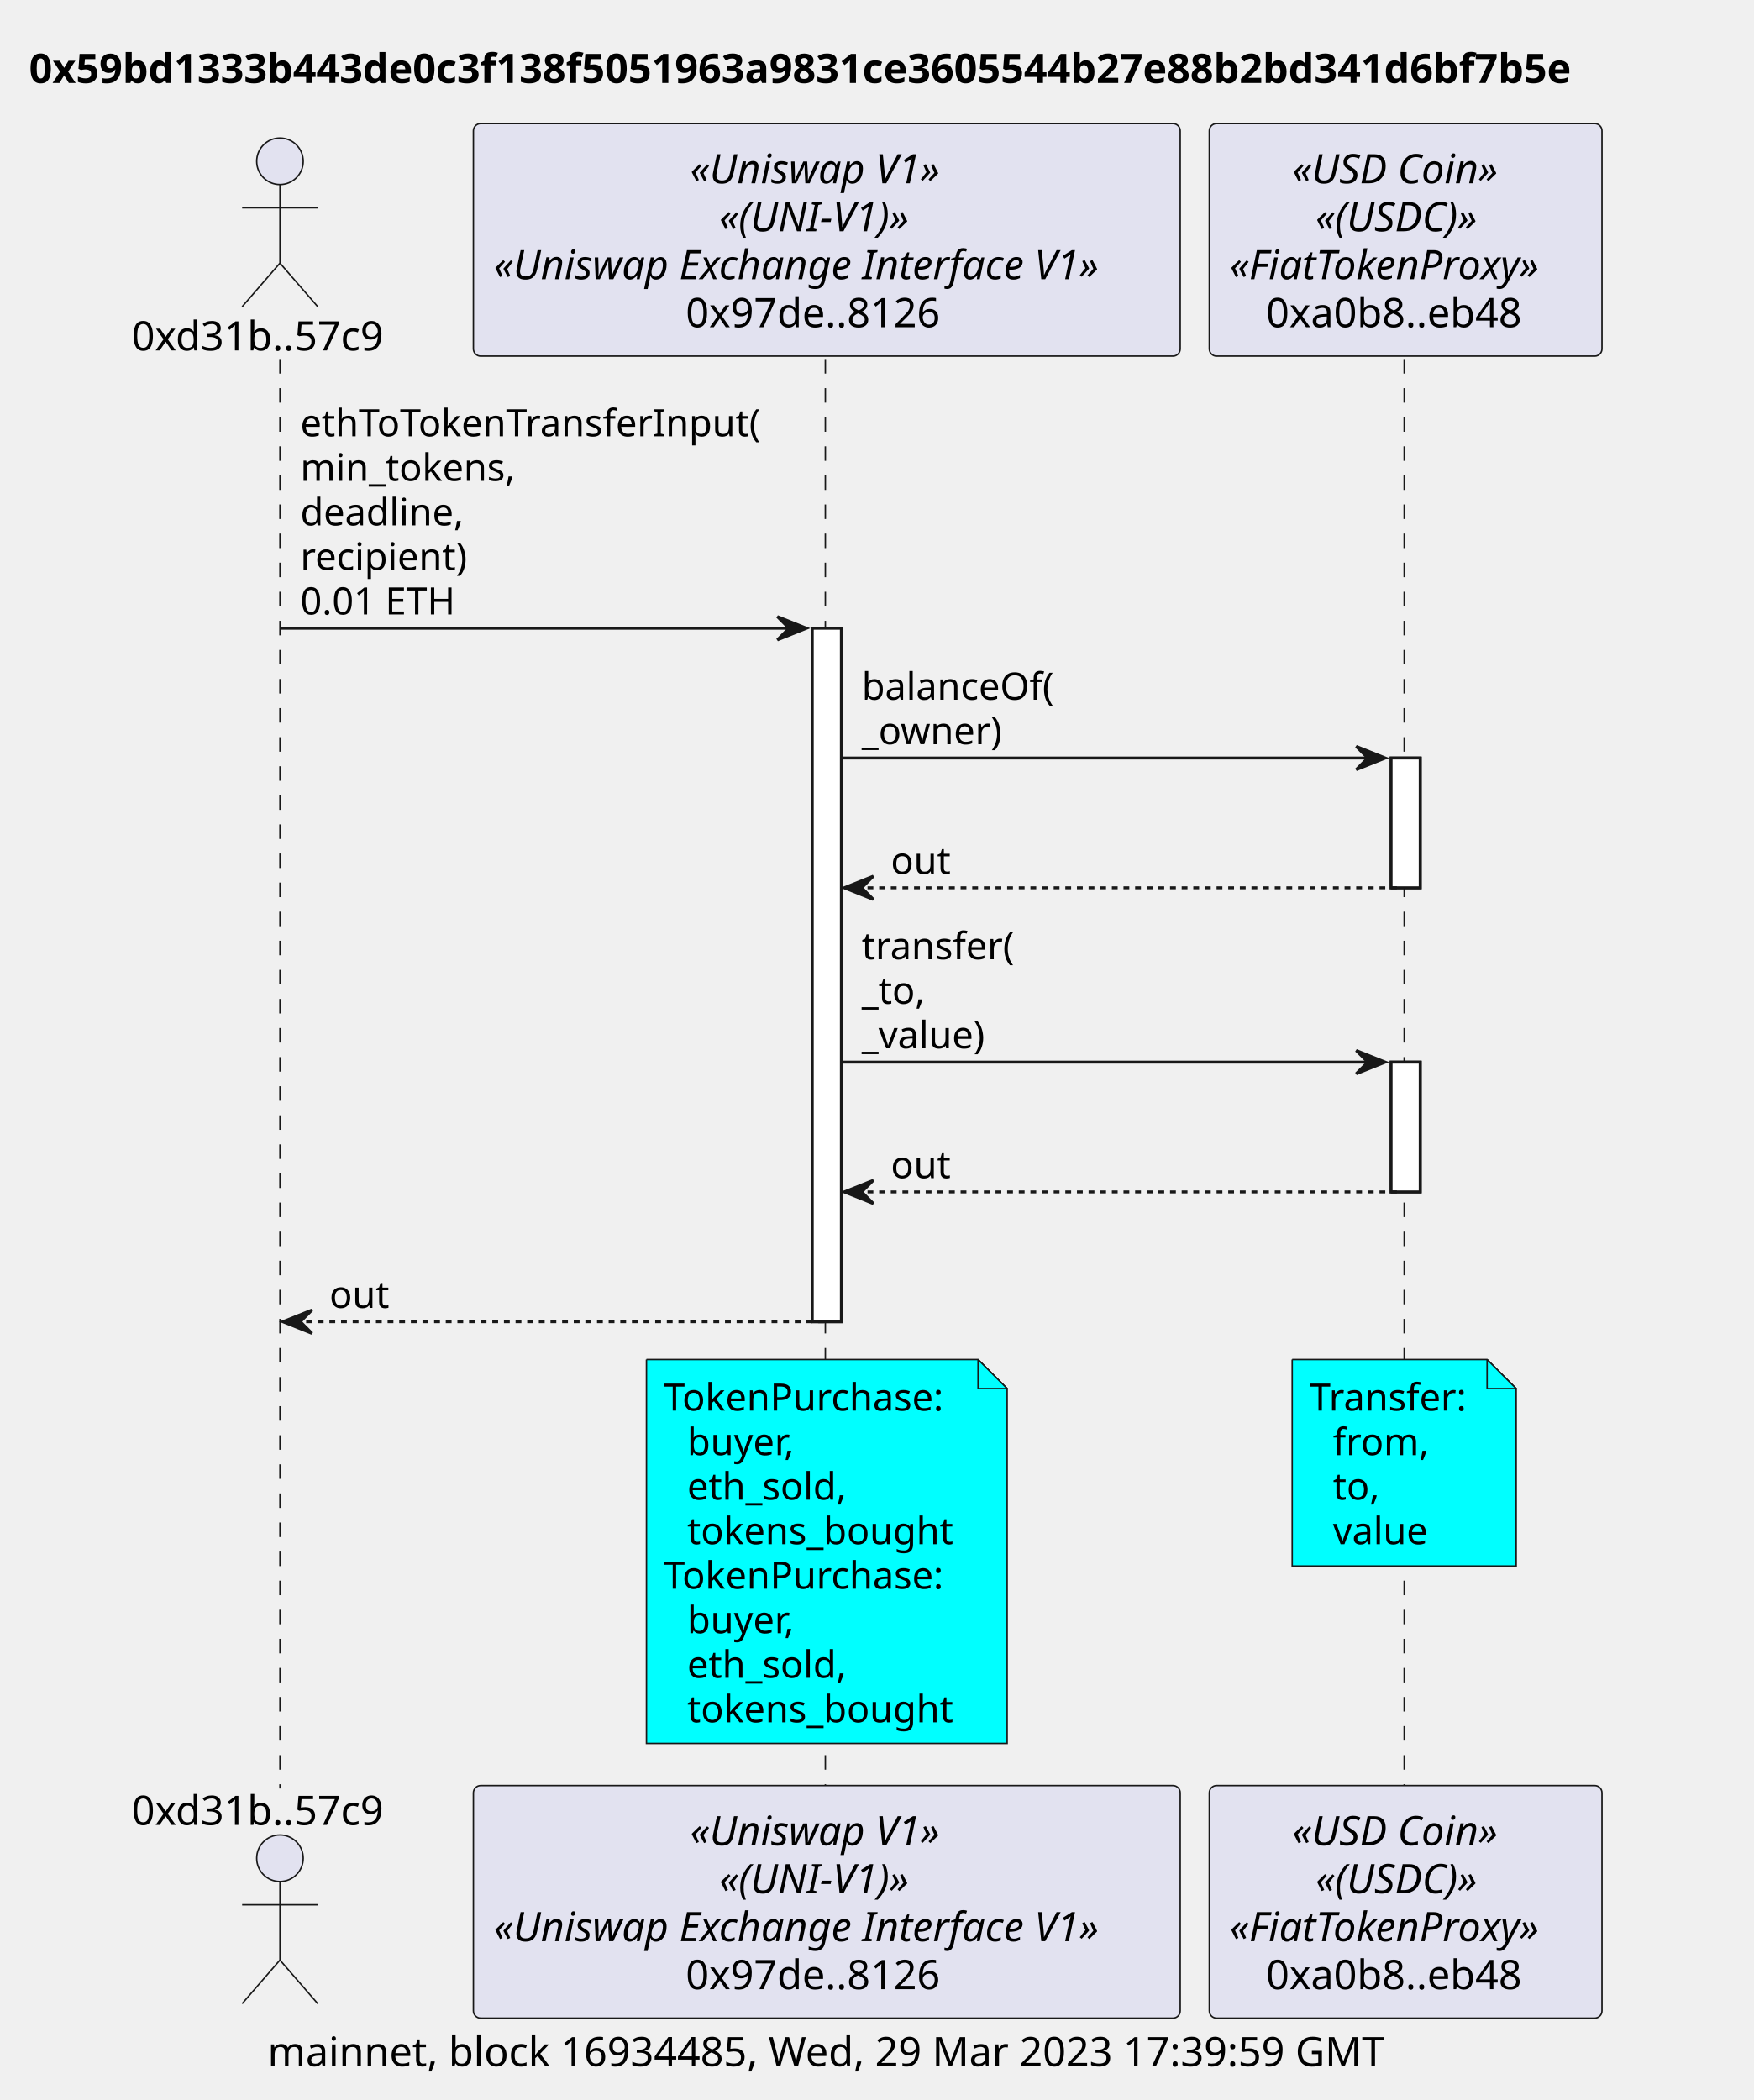
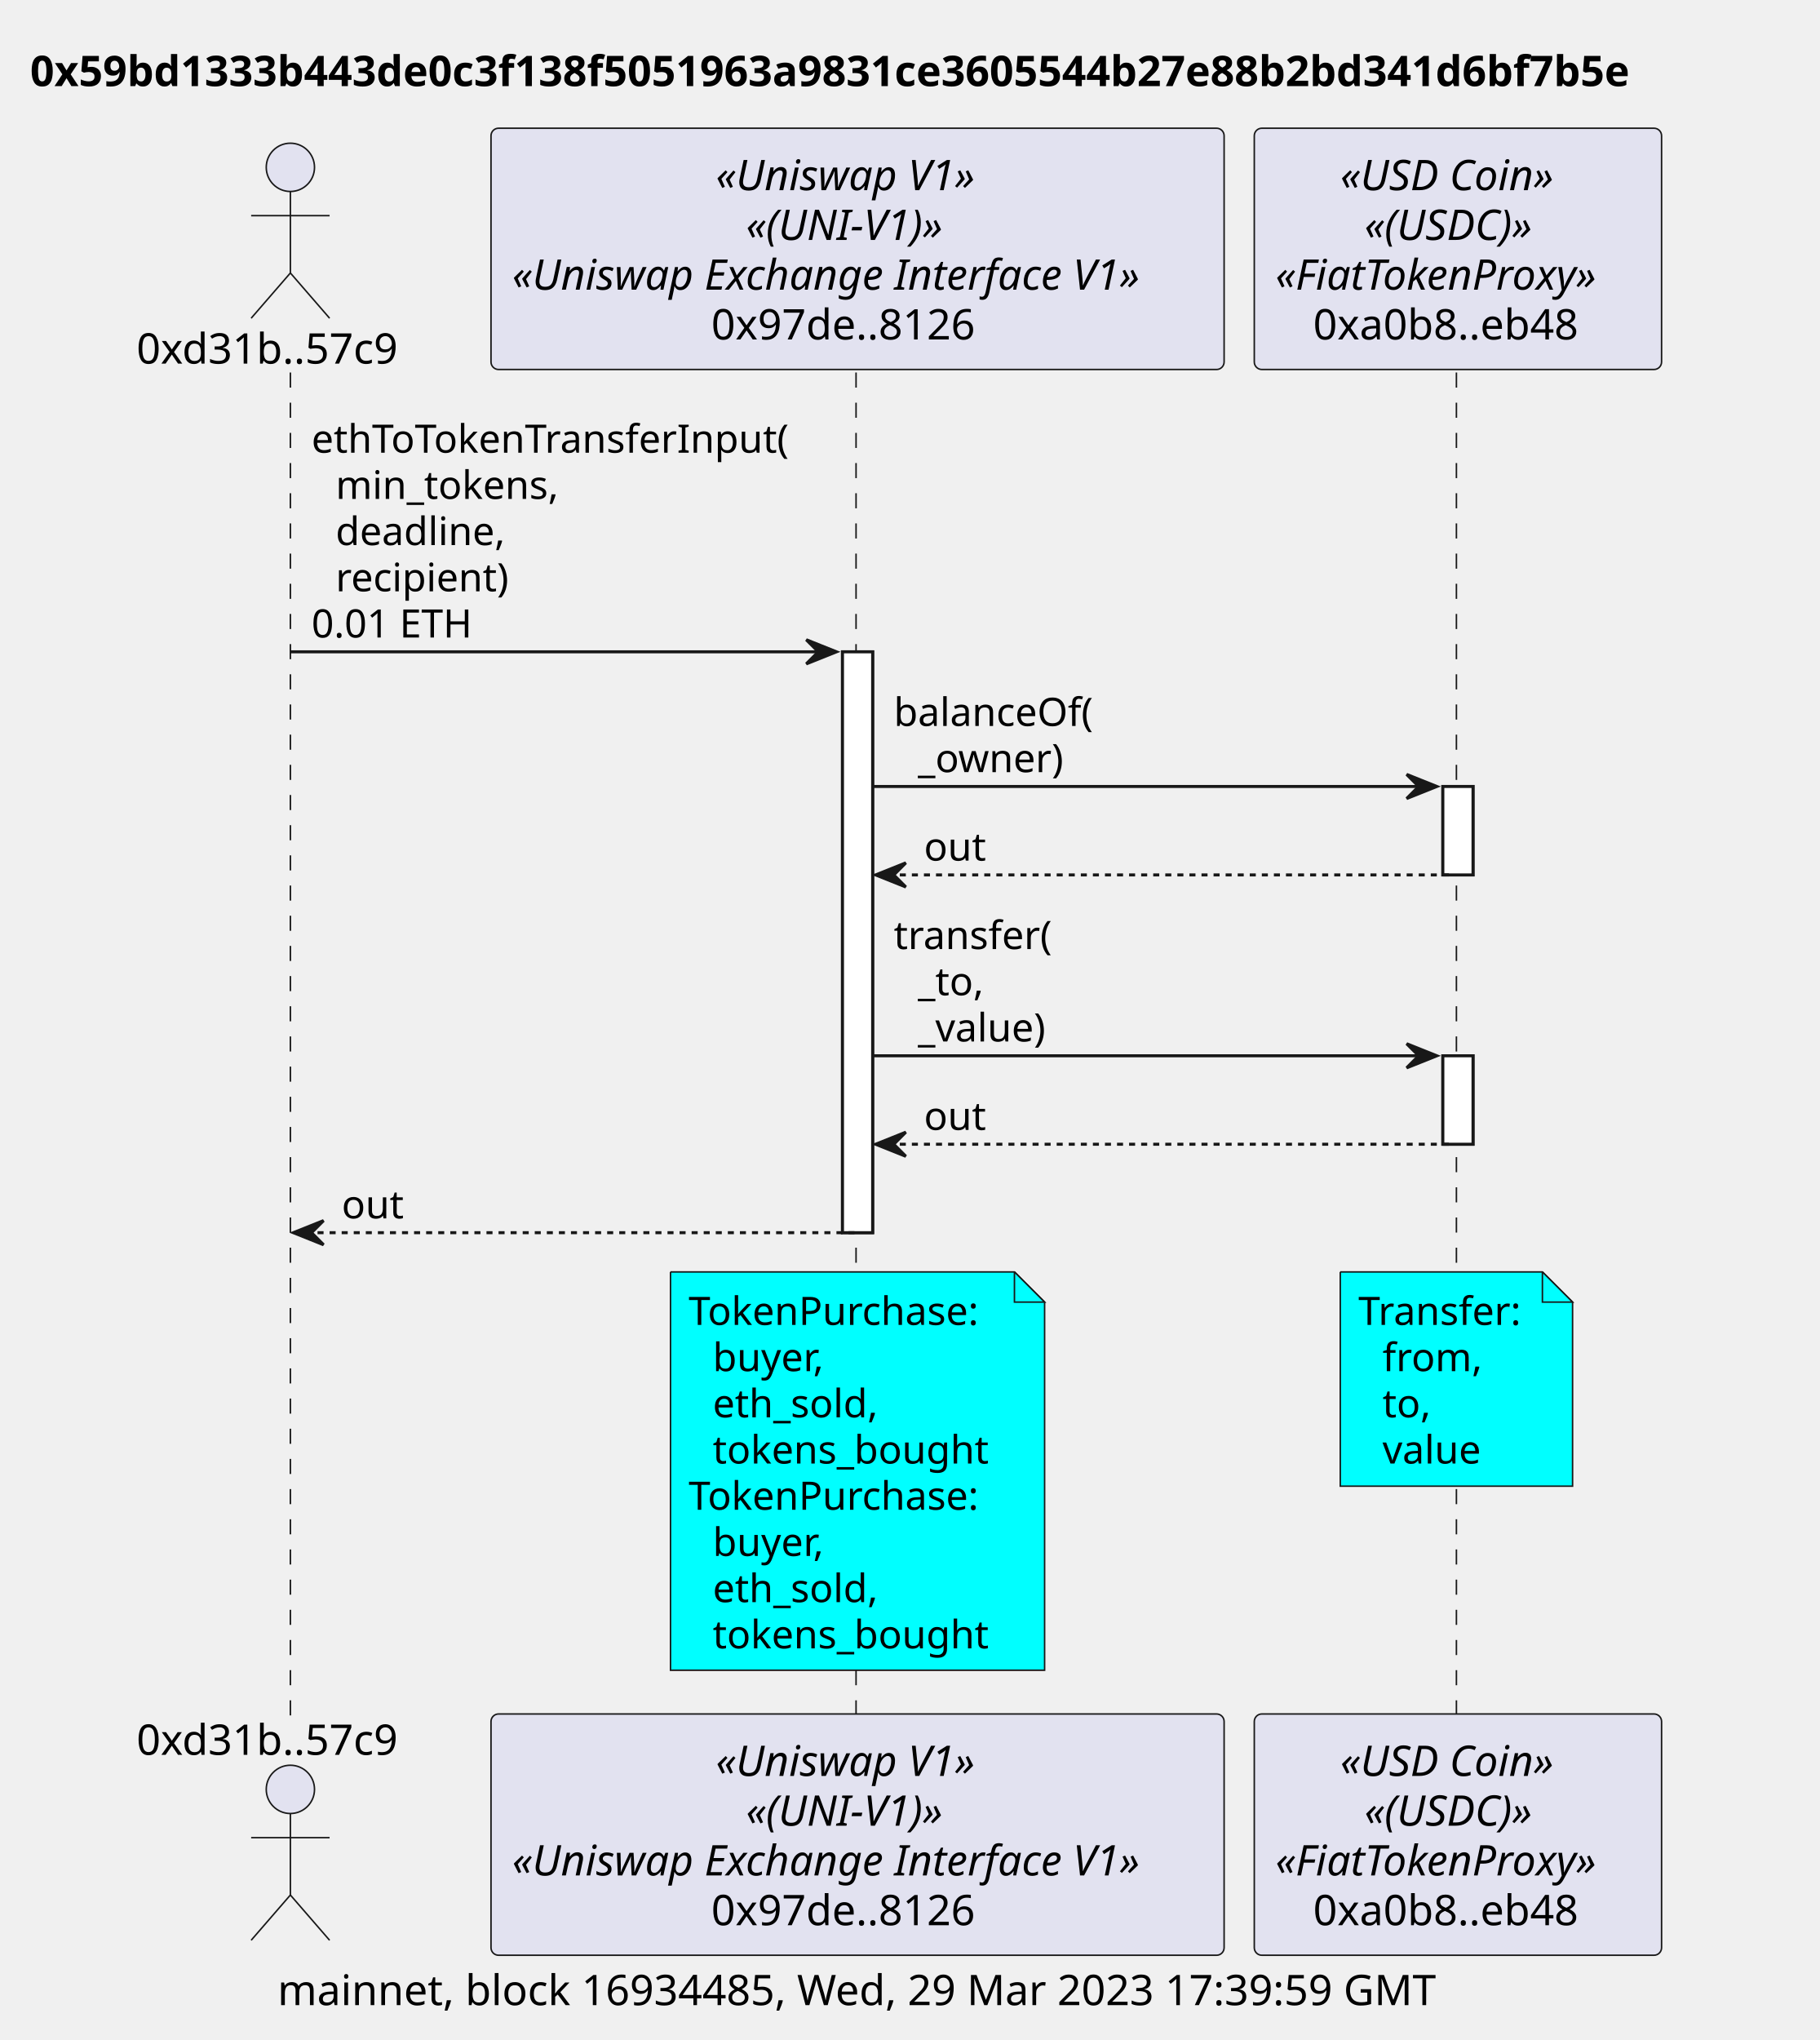
- <svg xmlns="http://www.w3.org/2000/svg" contentStyleType="text/css" height="722px" preserveAspectRatio="none" style="width:603px;height:722px;background:#FFFFFF;" version="1.1" viewBox="0 0 603 722" width="603px" zoomAndPan="magnify">
+ <svg xmlns="http://www.w3.org/2000/svg" contentStyleType="text/css" height="676px" preserveAspectRatio="none" style="width:603px;height:676px;background:#FFFFFF;" version="1.1" viewBox="0 0 603 676" width="603px" zoomAndPan="magnify">
  <defs />
  <g>
    <text fill="#000000" font-family="sans-serif" font-size="14" font-weight="bold" lengthAdjust="spacing" textLength="575" x="10" y="28.535">0x59bd1333b443de0c3f138f5051963a9831ce3605544b27e88b2bd341d6bf7b5e</text>
-     <text fill="#000000" font-family="sans-serif" font-size="14" lengthAdjust="spacing" textLength="411" x="92" y="710.383">mainnet, block 16934485, Wed, 29 Mar 2023 17:39:59 GMT</text>
-     <rect fill="#FFFFFF" height="238.416" style="stroke:#181818;stroke-width:1.0;" width="10" x="279.25" y="215.994" />
-     <rect fill="#FFFFFF" height="44.621" style="stroke:#181818;stroke-width:1.0;" width="10" x="478.25" y="260.615" />
-     <rect fill="#FFFFFF" height="44.621" style="stroke:#181818;stroke-width:1.0;" width="10" x="478.25" y="365.168" />
-     <line style="stroke:#181818;stroke-width:0.5;stroke-dasharray:5.0,5.0;" x1="96.25" x2="96.25" y1="123.441" y2="614.894" />
-     <line style="stroke:#181818;stroke-width:0.5;stroke-dasharray:5.0,5.0;" x1="283.75" x2="283.75" y1="123.441" y2="614.894" />
-     <line style="stroke:#181818;stroke-width:0.5;stroke-dasharray:5.0,5.0;" x1="482.75" x2="482.75" y1="123.441" y2="614.894" />
+     <text fill="#000000" font-family="sans-serif" font-size="14" lengthAdjust="spacing" textLength="411" x="92" y="664.451">mainnet, block 16934485, Wed, 29 Mar 2023 17:39:59 GMT</text>
+     <rect fill="#FFFFFF" height="192.484" style="stroke:#181818;stroke-width:1.0;" width="10" x="279.25" y="215.994" />
+     <rect fill="#FFFFFF" height="29.311" style="stroke:#181818;stroke-width:1.0;" width="10" x="478.25" y="260.615" />
+     <rect fill="#FFFFFF" height="29.311" style="stroke:#181818;stroke-width:1.0;" width="10" x="478.25" y="349.857" />
+     <line style="stroke:#181818;stroke-width:0.5;stroke-dasharray:5.0,5.0;" x1="96.25" x2="96.25" y1="123.441" y2="568.963" />
+     <line style="stroke:#181818;stroke-width:0.5;stroke-dasharray:5.0,5.0;" x1="283.75" x2="283.75" y1="123.441" y2="568.963" />
+     <line style="stroke:#181818;stroke-width:0.5;stroke-dasharray:5.0,5.0;" x1="482.75" x2="482.75" y1="123.441" y2="568.963" />
    <text fill="#000000" font-family="sans-serif" font-size="14" lengthAdjust="spacing" textLength="96" x="45.25" y="120.488">0xd31b..57c9</text>
    <ellipse cx="96.25" cy="55.453" fill="#E2E2F0" rx="8" ry="8" style="stroke:#181818;stroke-width:0.5;" />
    <path d="M96.25,63.453 L96.25,90.453 M83.25,71.453 L109.25,71.453 M96.25,90.453 L83.25,105.453 M96.25,90.453 L109.25,105.453 " fill="none" style="stroke:#181818;stroke-width:0.5;" />
-     <text fill="#000000" font-family="sans-serif" font-size="14" lengthAdjust="spacing" textLength="96" x="45.25" y="627.43">0xd31b..57c9</text>
-     <ellipse cx="96.25" cy="638.883" fill="#E2E2F0" rx="8" ry="8" style="stroke:#181818;stroke-width:0.5;" />
-     <path d="M96.25,646.883 L96.25,673.883 M83.25,654.883 L109.25,654.883 M96.25,673.883 L83.25,688.883 M96.25,673.883 L109.25,688.883 " fill="none" style="stroke:#181818;stroke-width:0.5;" />
+     <text fill="#000000" font-family="sans-serif" font-size="14" lengthAdjust="spacing" textLength="96" x="45.25" y="581.498">0xd31b..57c9</text>
+     <ellipse cx="96.25" cy="592.951" fill="#E2E2F0" rx="8" ry="8" style="stroke:#181818;stroke-width:0.5;" />
+     <path d="M96.25,600.951 L96.25,627.951 M83.25,608.951 L109.25,608.951 M96.25,627.951 L83.25,642.951 M96.25,627.951 L109.25,642.951 " fill="none" style="stroke:#181818;stroke-width:0.5;" />
    <rect fill="#E2E2F0" height="79.953" rx="2.5" ry="2.5" style="stroke:#181818;stroke-width:0.5;" width="243" x="162.75" y="42.488" />
    <text fill="#000000" font-family="sans-serif" font-size="14" font-style="italic" lengthAdjust="spacing" textLength="94" x="237.25" y="63.023">«Uniswap V1»</text>
    <text fill="#000000" font-family="sans-serif" font-size="14" font-style="italic" lengthAdjust="spacing" textLength="74" x="247.25" y="79.512">«(UNI-V1)»</text>
    <text fill="#000000" font-family="sans-serif" font-size="14" font-style="italic" lengthAdjust="spacing" textLength="229" x="169.75" y="96">«Uniswap Exchange Interface V1»</text>
    <text fill="#000000" font-family="sans-serif" font-size="14" lengthAdjust="spacing" textLength="97" x="235.75" y="112.488">0x97de..8126</text>
-     <rect fill="#E2E2F0" height="79.953" rx="2.5" ry="2.5" style="stroke:#181818;stroke-width:0.5;" width="243" x="162.75" y="613.894" />
-     <text fill="#000000" font-family="sans-serif" font-size="14" font-style="italic" lengthAdjust="spacing" textLength="94" x="237.25" y="634.43">«Uniswap V1»</text>
-     <text fill="#000000" font-family="sans-serif" font-size="14" font-style="italic" lengthAdjust="spacing" textLength="74" x="247.25" y="650.918">«(UNI-V1)»</text>
-     <text fill="#000000" font-family="sans-serif" font-size="14" font-style="italic" lengthAdjust="spacing" textLength="229" x="169.75" y="667.406">«Uniswap Exchange Interface V1»</text>
-     <text fill="#000000" font-family="sans-serif" font-size="14" lengthAdjust="spacing" textLength="97" x="235.75" y="683.894">0x97de..8126</text>
+     <rect fill="#E2E2F0" height="79.953" rx="2.5" ry="2.5" style="stroke:#181818;stroke-width:0.5;" width="243" x="162.75" y="567.963" />
+     <text fill="#000000" font-family="sans-serif" font-size="14" font-style="italic" lengthAdjust="spacing" textLength="94" x="237.25" y="588.498">«Uniswap V1»</text>
+     <text fill="#000000" font-family="sans-serif" font-size="14" font-style="italic" lengthAdjust="spacing" textLength="74" x="247.25" y="604.986">«(UNI-V1)»</text>
+     <text fill="#000000" font-family="sans-serif" font-size="14" font-style="italic" lengthAdjust="spacing" textLength="229" x="169.75" y="621.475">«Uniswap Exchange Interface V1»</text>
+     <text fill="#000000" font-family="sans-serif" font-size="14" lengthAdjust="spacing" textLength="97" x="235.75" y="637.963">0x97de..8126</text>
    <rect fill="#E2E2F0" height="79.953" rx="2.5" ry="2.5" style="stroke:#181818;stroke-width:0.5;" width="135" x="415.75" y="42.488" />
    <text fill="#000000" font-family="sans-serif" font-size="14" font-style="italic" lengthAdjust="spacing" textLength="78" x="444.25" y="63.023">«USD Coin»</text>
    <text fill="#000000" font-family="sans-serif" font-size="14" font-style="italic" lengthAdjust="spacing" textLength="62" x="452.25" y="79.512">«(USDC)»</text>
    <text fill="#000000" font-family="sans-serif" font-size="14" font-style="italic" lengthAdjust="spacing" textLength="121" x="422.75" y="96">«FiatTokenProxy»</text>
    <text fill="#000000" font-family="sans-serif" font-size="14" lengthAdjust="spacing" textLength="96" x="435.25" y="112.488">0xa0b8..eb48</text>
-     <rect fill="#E2E2F0" height="79.953" rx="2.5" ry="2.5" style="stroke:#181818;stroke-width:0.5;" width="135" x="415.75" y="613.894" />
-     <text fill="#000000" font-family="sans-serif" font-size="14" font-style="italic" lengthAdjust="spacing" textLength="78" x="444.25" y="634.43">«USD Coin»</text>
-     <text fill="#000000" font-family="sans-serif" font-size="14" font-style="italic" lengthAdjust="spacing" textLength="62" x="452.25" y="650.918">«(USDC)»</text>
-     <text fill="#000000" font-family="sans-serif" font-size="14" font-style="italic" lengthAdjust="spacing" textLength="121" x="422.75" y="667.406">«FiatTokenProxy»</text>
-     <text fill="#000000" font-family="sans-serif" font-size="14" lengthAdjust="spacing" textLength="96" x="435.25" y="683.894">0xa0b8..eb48</text>
-     <rect fill="#FFFFFF" height="238.416" style="stroke:#181818;stroke-width:1.0;" width="10" x="279.25" y="215.994" />
-     <rect fill="#FFFFFF" height="44.621" style="stroke:#181818;stroke-width:1.0;" width="10" x="478.25" y="260.615" />
-     <rect fill="#FFFFFF" height="44.621" style="stroke:#181818;stroke-width:1.0;" width="10" x="478.25" y="365.168" />
+     <rect fill="#E2E2F0" height="79.953" rx="2.5" ry="2.5" style="stroke:#181818;stroke-width:0.5;" width="135" x="415.75" y="567.963" />
+     <text fill="#000000" font-family="sans-serif" font-size="14" font-style="italic" lengthAdjust="spacing" textLength="78" x="444.25" y="588.498">«USD Coin»</text>
+     <text fill="#000000" font-family="sans-serif" font-size="14" font-style="italic" lengthAdjust="spacing" textLength="62" x="452.25" y="604.986">«(USDC)»</text>
+     <text fill="#000000" font-family="sans-serif" font-size="14" font-style="italic" lengthAdjust="spacing" textLength="121" x="422.75" y="621.475">«FiatTokenProxy»</text>
+     <text fill="#000000" font-family="sans-serif" font-size="14" lengthAdjust="spacing" textLength="96" x="435.25" y="637.963">0xa0b8..eb48</text>
+     <rect fill="#FFFFFF" height="192.484" style="stroke:#181818;stroke-width:1.0;" width="10" x="279.25" y="215.994" />
+     <rect fill="#FFFFFF" height="29.311" style="stroke:#181818;stroke-width:1.0;" width="10" x="478.25" y="260.615" />
+     <rect fill="#FFFFFF" height="29.311" style="stroke:#181818;stroke-width:1.0;" width="10" x="478.25" y="349.857" />
    <polygon fill="#181818" points="267.25,211.994,277.25,215.994,267.25,219.994,271.25,215.994" style="stroke:#181818;stroke-width:1.0;" />
    <line style="stroke:#181818;stroke-width:1.0;" x1="96.25" x2="273.25" y1="215.994" y2="215.994" />
    <text fill="#000000" font-family="sans-serif" font-size="13" lengthAdjust="spacing" textLength="164" x="103.25" y="150.01">ethToTokenTransferInput(</text>
-     <text fill="#000000" font-family="sans-serif" font-size="13" lengthAdjust="spacing" textLength="78" x="103.25" y="165.32">min_tokens,</text>
-     <text fill="#000000" font-family="sans-serif" font-size="13" lengthAdjust="spacing" textLength="57" x="103.25" y="180.631">deadline,</text>
-     <text fill="#000000" font-family="sans-serif" font-size="13" lengthAdjust="spacing" textLength="59" x="103.25" y="195.941">recipient)</text>
+     <text fill="#000000" font-family="sans-serif" font-size="13" lengthAdjust="spacing" textLength="78" x="111.25" y="165.32">min_tokens,</text>
+     <text fill="#000000" font-family="sans-serif" font-size="13" lengthAdjust="spacing" textLength="57" x="111.25" y="180.631">deadline,</text>
+     <text fill="#000000" font-family="sans-serif" font-size="13" lengthAdjust="spacing" textLength="59" x="111.25" y="195.941">recipient)</text>
    <text fill="#000000" font-family="sans-serif" font-size="13" lengthAdjust="spacing" textLength="57" x="103.25" y="211.252">0.01 ETH</text>
    <polygon fill="#181818" points="466.25,256.615,476.25,260.615,466.25,264.615,470.25,260.615" style="stroke:#181818;stroke-width:1.0;" />
    <line style="stroke:#181818;stroke-width:1.0;" x1="289.25" x2="472.25" y1="260.615" y2="260.615" />
    <text fill="#000000" font-family="sans-serif" font-size="13" lengthAdjust="spacing" textLength="67" x="296.25" y="240.562">balanceOf(</text>
-     <text fill="#000000" font-family="sans-serif" font-size="13" lengthAdjust="spacing" textLength="49" x="296.25" y="255.873">_owner)</text>
-     <polygon fill="#181818" points="300.25,301.236,290.25,305.236,300.25,309.236,296.25,305.236" style="stroke:#181818;stroke-width:1.0;" />
-     <line style="stroke:#181818;stroke-width:1.0;stroke-dasharray:2.0,2.0;" x1="294.25" x2="482.25" y1="305.236" y2="305.236" />
-     <text fill="#000000" font-family="sans-serif" font-size="13" lengthAdjust="spacing" textLength="4" x="306.25" y="285.184"> </text>
-     <text fill="#000000" font-family="sans-serif" font-size="13" lengthAdjust="spacing" textLength="21" x="306.25" y="300.494">out</text>
-     <polygon fill="#181818" points="466.25,361.168,476.25,365.168,466.25,369.168,470.25,365.168" style="stroke:#181818;stroke-width:1.0;" />
-     <line style="stroke:#181818;stroke-width:1.0;" x1="289.25" x2="472.25" y1="365.168" y2="365.168" />
-     <text fill="#000000" font-family="sans-serif" font-size="13" lengthAdjust="spacing" textLength="53" x="296.25" y="329.805">transfer(</text>
-     <text fill="#000000" font-family="sans-serif" font-size="13" lengthAdjust="spacing" textLength="24" x="296.25" y="345.115">_to,</text>
-     <text fill="#000000" font-family="sans-serif" font-size="13" lengthAdjust="spacing" textLength="44" x="296.25" y="360.426">_value)</text>
-     <polygon fill="#181818" points="300.25,405.789,290.25,409.789,300.25,413.789,296.25,409.789" style="stroke:#181818;stroke-width:1.0;" />
-     <line style="stroke:#181818;stroke-width:1.0;stroke-dasharray:2.0,2.0;" x1="294.25" x2="482.25" y1="409.789" y2="409.789" />
-     <text fill="#000000" font-family="sans-serif" font-size="13" lengthAdjust="spacing" textLength="4" x="306.25" y="389.736"> </text>
-     <text fill="#000000" font-family="sans-serif" font-size="13" lengthAdjust="spacing" textLength="21" x="306.25" y="405.047">out</text>
-     <polygon fill="#181818" points="107.25,450.41,97.25,454.41,107.25,458.41,103.25,454.41" style="stroke:#181818;stroke-width:1.0;" />
-     <line style="stroke:#181818;stroke-width:1.0;stroke-dasharray:2.0,2.0;" x1="101.25" x2="283.25" y1="454.41" y2="454.41" />
-     <text fill="#000000" font-family="sans-serif" font-size="13" lengthAdjust="spacing" textLength="4" x="113.25" y="434.357"> </text>
-     <text fill="#000000" font-family="sans-serif" font-size="13" lengthAdjust="spacing" textLength="21" x="113.25" y="449.668">out</text>
-     <path d="M222.25,467.41 L222.25,599.41 L346.25,599.41 L346.25,477.41 L336.25,467.41 L222.25,467.41 " fill="#00FFFF" style="stroke:#181818;stroke-width:0.5;" />
-     <path d="M336.25,467.41 L336.25,477.41 L346.25,477.41 L336.25,467.41 " fill="#00FFFF" style="stroke:#181818;stroke-width:0.5;" />
-     <text fill="#000000" font-family="sans-serif" font-size="13" lengthAdjust="spacing" textLength="99" x="228.25" y="484.978">TokenPurchase:</text>
-     <text fill="#000000" font-family="sans-serif" font-size="13" lengthAdjust="spacing" textLength="39" x="236.25" y="500.289">buyer,</text>
-     <text fill="#000000" font-family="sans-serif" font-size="13" lengthAdjust="spacing" textLength="58" x="236.25" y="515.6">eth_sold,</text>
-     <text fill="#000000" font-family="sans-serif" font-size="13" lengthAdjust="spacing" textLength="95" x="236.25" y="530.91">tokens_bought</text>
-     <text fill="#000000" font-family="sans-serif" font-size="13" lengthAdjust="spacing" textLength="99" x="228.25" y="546.221">TokenPurchase:</text>
-     <text fill="#000000" font-family="sans-serif" font-size="13" lengthAdjust="spacing" textLength="39" x="236.25" y="561.531">buyer,</text>
-     <text fill="#000000" font-family="sans-serif" font-size="13" lengthAdjust="spacing" textLength="58" x="236.25" y="576.842">eth_sold,</text>
-     <text fill="#000000" font-family="sans-serif" font-size="13" lengthAdjust="spacing" textLength="95" x="236.25" y="592.152">tokens_bought</text>
-     <path d="M444.25,467.41 L444.25,538.41 L521.25,538.41 L521.25,477.41 L511.25,467.41 L444.25,467.41 " fill="#00FFFF" style="stroke:#181818;stroke-width:0.5;" />
-     <path d="M511.25,467.41 L511.25,477.41 L521.25,477.41 L511.25,467.41 " fill="#00FFFF" style="stroke:#181818;stroke-width:0.5;" />
-     <text fill="#000000" font-family="sans-serif" font-size="13" lengthAdjust="spacing" textLength="56" x="450.25" y="484.978">Transfer:</text>
-     <text fill="#000000" font-family="sans-serif" font-size="13" lengthAdjust="spacing" textLength="34" x="458.25" y="500.289">from,</text>
-     <text fill="#000000" font-family="sans-serif" font-size="13" lengthAdjust="spacing" textLength="17" x="458.25" y="515.6">to,</text>
-     <text fill="#000000" font-family="sans-serif" font-size="13" lengthAdjust="spacing" textLength="33" x="458.25" y="530.91">value</text>
+     <text fill="#000000" font-family="sans-serif" font-size="13" lengthAdjust="spacing" textLength="49" x="304.25" y="255.873">_owner)</text>
+     <polygon fill="#181818" points="300.25,285.926,290.25,289.926,300.25,293.926,296.25,289.926" style="stroke:#181818;stroke-width:1.0;" />
+     <line style="stroke:#181818;stroke-width:1.0;stroke-dasharray:2.0,2.0;" x1="294.25" x2="482.25" y1="289.926" y2="289.926" />
+     <text fill="#000000" font-family="sans-serif" font-size="13" lengthAdjust="spacing" textLength="21" x="306.25" y="285.184">out</text>
+     <polygon fill="#181818" points="466.25,345.857,476.25,349.857,466.25,353.857,470.25,349.857" style="stroke:#181818;stroke-width:1.0;" />
+     <line style="stroke:#181818;stroke-width:1.0;" x1="289.25" x2="472.25" y1="349.857" y2="349.857" />
+     <text fill="#000000" font-family="sans-serif" font-size="13" lengthAdjust="spacing" textLength="53" x="296.25" y="314.494">transfer(</text>
+     <text fill="#000000" font-family="sans-serif" font-size="13" lengthAdjust="spacing" textLength="24" x="304.25" y="329.805">_to,</text>
+     <text fill="#000000" font-family="sans-serif" font-size="13" lengthAdjust="spacing" textLength="44" x="304.25" y="345.115">_value)</text>
+     <polygon fill="#181818" points="300.25,375.168,290.25,379.168,300.25,383.168,296.25,379.168" style="stroke:#181818;stroke-width:1.0;" />
+     <line style="stroke:#181818;stroke-width:1.0;stroke-dasharray:2.0,2.0;" x1="294.25" x2="482.25" y1="379.168" y2="379.168" />
+     <text fill="#000000" font-family="sans-serif" font-size="13" lengthAdjust="spacing" textLength="21" x="306.25" y="374.426">out</text>
+     <polygon fill="#181818" points="107.25,404.478,97.25,408.478,107.25,412.478,103.25,408.478" style="stroke:#181818;stroke-width:1.0;" />
+     <line style="stroke:#181818;stroke-width:1.0;stroke-dasharray:2.0,2.0;" x1="101.25" x2="283.25" y1="408.478" y2="408.478" />
+     <text fill="#000000" font-family="sans-serif" font-size="13" lengthAdjust="spacing" textLength="21" x="113.25" y="403.736">out</text>
+     <path d="M222.25,421.478 L222.25,553.479 L346.25,553.479 L346.25,431.478 L336.25,421.478 L222.25,421.478 " fill="#00FFFF" style="stroke:#181818;stroke-width:0.5;" />
+     <path d="M336.25,421.478 L336.25,431.478 L346.25,431.478 L336.25,421.478 " fill="#00FFFF" style="stroke:#181818;stroke-width:0.5;" />
+     <text fill="#000000" font-family="sans-serif" font-size="13" lengthAdjust="spacing" textLength="99" x="228.25" y="439.047">TokenPurchase:</text>
+     <text fill="#000000" font-family="sans-serif" font-size="13" lengthAdjust="spacing" textLength="39" x="236.25" y="454.357">buyer,</text>
+     <text fill="#000000" font-family="sans-serif" font-size="13" lengthAdjust="spacing" textLength="58" x="236.25" y="469.668">eth_sold,</text>
+     <text fill="#000000" font-family="sans-serif" font-size="13" lengthAdjust="spacing" textLength="95" x="236.25" y="484.978">tokens_bought</text>
+     <text fill="#000000" font-family="sans-serif" font-size="13" lengthAdjust="spacing" textLength="99" x="228.25" y="500.289">TokenPurchase:</text>
+     <text fill="#000000" font-family="sans-serif" font-size="13" lengthAdjust="spacing" textLength="39" x="236.25" y="515.6">buyer,</text>
+     <text fill="#000000" font-family="sans-serif" font-size="13" lengthAdjust="spacing" textLength="58" x="236.25" y="530.91">eth_sold,</text>
+     <text fill="#000000" font-family="sans-serif" font-size="13" lengthAdjust="spacing" textLength="95" x="236.25" y="546.221">tokens_bought</text>
+     <path d="M444.25,421.478 L444.25,492.478 L521.25,492.478 L521.25,431.478 L511.25,421.478 L444.25,421.478 " fill="#00FFFF" style="stroke:#181818;stroke-width:0.5;" />
+     <path d="M511.25,421.478 L511.25,431.478 L521.25,431.478 L511.25,421.478 " fill="#00FFFF" style="stroke:#181818;stroke-width:0.5;" />
+     <text fill="#000000" font-family="sans-serif" font-size="13" lengthAdjust="spacing" textLength="56" x="450.25" y="439.047">Transfer:</text>
+     <text fill="#000000" font-family="sans-serif" font-size="13" lengthAdjust="spacing" textLength="34" x="458.25" y="454.357">from,</text>
+     <text fill="#000000" font-family="sans-serif" font-size="13" lengthAdjust="spacing" textLength="17" x="458.25" y="469.668">to,</text>
+     <text fill="#000000" font-family="sans-serif" font-size="13" lengthAdjust="spacing" textLength="33" x="458.25" y="484.978">value</text>
  </g>
</svg>
